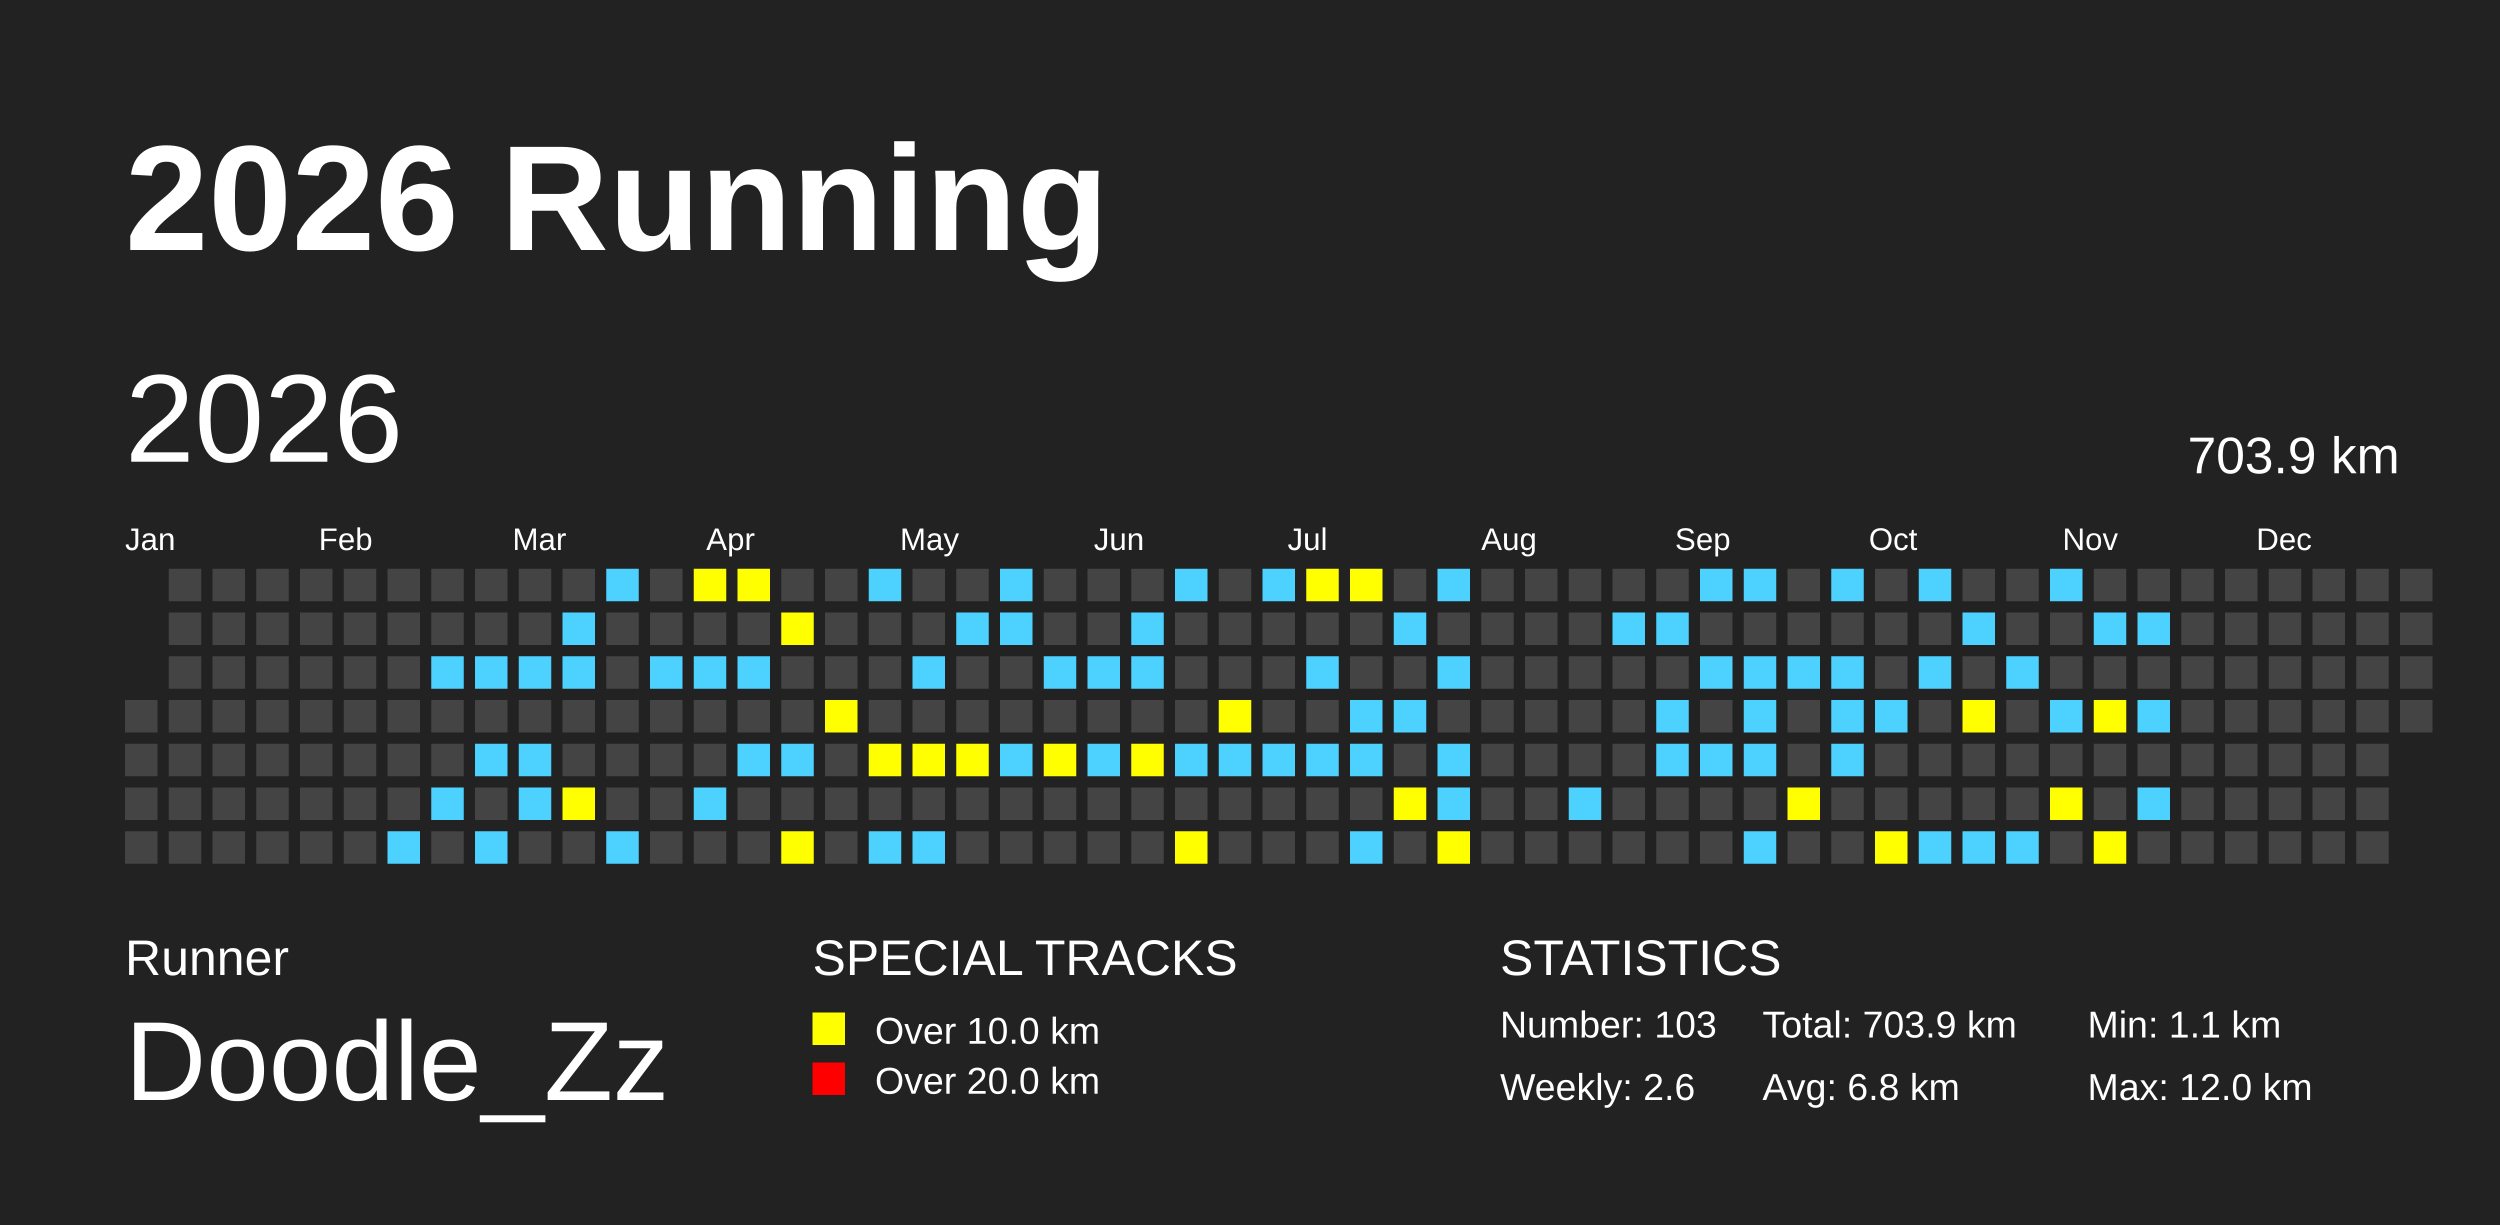
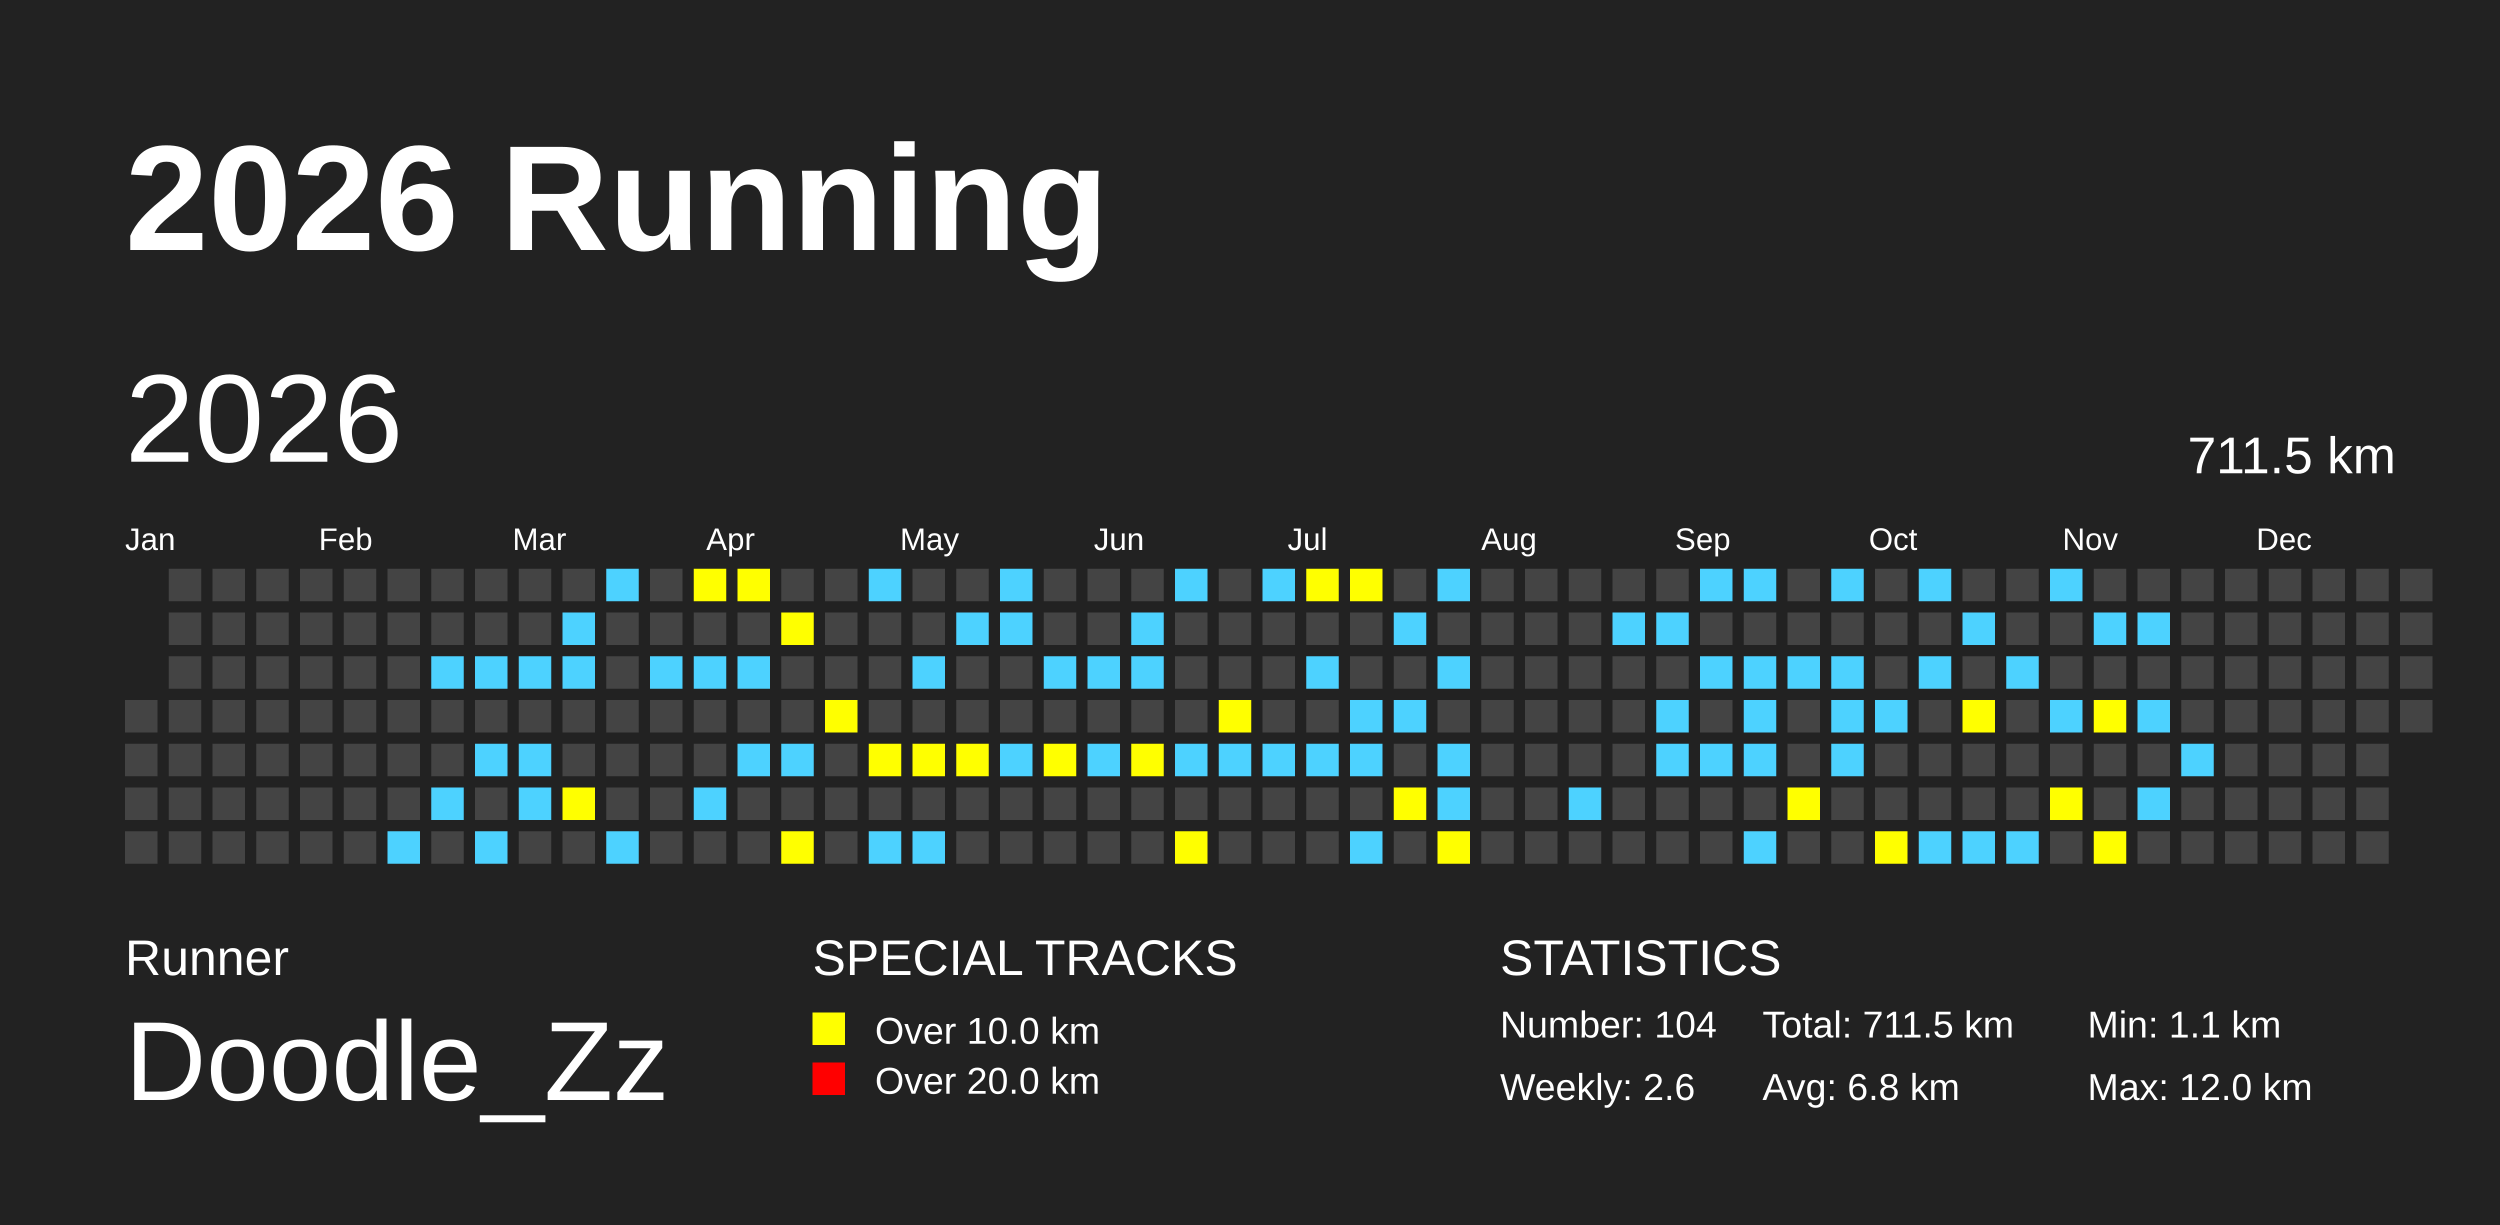
<svg xmlns="http://www.w3.org/2000/svg" baseProfile="full" height="98mm" version="1.1" viewBox="0,0,200,98" width="200mm">
  <defs>
    <pattern height="2" id="indoor-stripe" patternUnits="userSpaceOnUse" width="2">
      <line stroke="white" stroke-opacity="0.45" stroke-width="0.5" x1="0" x2="2" y1="2" y2="0" />
    </pattern>
  </defs>
  <rect fill="#222222" height="98" width="200" x="0" y="0" />
  <text fill="#FFFFFF" style="font-size:12px; font-family:Arial; font-weight:bold;" x="10" y="20">2026 Running</text>
  <text fill="#FFFFFF" style="font-size:4px; font-family:Arial" x="10" y="78">Runner</text>
  <text fill="#FFFFFF" style="font-size:9px; font-family:Arial" x="10" y="88">Doodle_Zz</text>
  <text fill="#FFFFFF" style="font-size:4px; font-family:Arial" x="65" y="78">SPECIAL TRACKS</text>
  <rect fill="yellow" height="2.6" width="2.6" x="65" y="81" />
  <text fill="#FFFFFF" style="font-size:3px; font-family:Arial" x="70" y="83.5">Over 10.0 km</text>
  <rect fill="red" height="2.6" width="2.6" x="65" y="85" />
  <text fill="#FFFFFF" style="font-size:3px; font-family:Arial" x="70" y="87.5">Over 20.0 km</text>
  <text fill="#FFFFFF" style="font-size:4px; font-family:Arial" x="120" y="78">STATISTICS</text>
-   <text fill="#FFFFFF" style="font-size:3px; font-family:Arial" x="120" y="83">Number: 103</text>
+   <text fill="#FFFFFF" style="font-size:3px; font-family:Arial" x="120" y="83">Number: 104</text>
  <text fill="#FFFFFF" style="font-size:3px; font-family:Arial" x="120" y="88">Weekly: 2.6</text>
-   <text fill="#FFFFFF" style="font-size:3px; font-family:Arial" x="141" y="83">Total: 703.9 km</text>
+   <text fill="#FFFFFF" style="font-size:3px; font-family:Arial" x="141" y="83">Total: 711.5 km</text>
  <text fill="#FFFFFF" style="font-size:3px; font-family:Arial" x="141" y="88">Avg: 6.8 km</text>
  <text fill="#FFFFFF" style="font-size:3px; font-family:Arial" x="167" y="83">Min: 1.1 km</text>
  <text fill="#FFFFFF" style="font-size:3px; font-family:Arial" x="167" y="88">Max: 12.0 km</text>
  <text dominant-baseline="hanging" fill="#FFFFFF" style="font-size:10.0px; font-family:Arial;" x="10" y="30">2026</text>
-   <text dominant-baseline="hanging" fill="#FFFFFF" style="font-size:4.125px; font-family:Arial;" x="175" y="35">703.9 km</text>
+   <text dominant-baseline="hanging" fill="#FFFFFF" style="font-size:4.125px; font-family:Arial;" x="175" y="35">711.5 km</text>
  <text fill="#FFFFFF" style="font-size:2.5px; font-family:Arial" x="10.0" y="44">Jan</text>
  <text fill="#FFFFFF" style="font-size:2.5px; font-family:Arial" x="25.5" y="44">Feb</text>
  <text fill="#FFFFFF" style="font-size:2.5px; font-family:Arial" x="41.0" y="44">Mar</text>
  <text fill="#FFFFFF" style="font-size:2.5px; font-family:Arial" x="56.5" y="44">Apr</text>
  <text fill="#FFFFFF" style="font-size:2.5px; font-family:Arial" x="72.0" y="44">May</text>
  <text fill="#FFFFFF" style="font-size:2.5px; font-family:Arial" x="87.5" y="44">Jun</text>
  <text fill="#FFFFFF" style="font-size:2.5px; font-family:Arial" x="103.0" y="44">Jul</text>
  <text fill="#FFFFFF" style="font-size:2.5px; font-family:Arial" x="118.5" y="44">Aug</text>
  <text fill="#FFFFFF" style="font-size:2.5px; font-family:Arial" x="134.0" y="44">Sep</text>
  <text fill="#FFFFFF" style="font-size:2.5px; font-family:Arial" x="149.5" y="44">Oct</text>
  <text fill="#FFFFFF" style="font-size:2.5px; font-family:Arial" x="165.0" y="44">Nov</text>
  <text fill="#FFFFFF" style="font-size:2.5px; font-family:Arial" x="180.5" y="44">Dec</text>
  <rect fill="#444444" height="2.6" width="2.6" x="10.0" y="56.0" />
  <rect fill="#444444" height="2.6" width="2.6" x="10.0" y="59.5" />
  <rect fill="#444444" height="2.6" width="2.6" x="10.0" y="63.0" />
  <rect fill="#444444" height="2.6" width="2.6" x="10.0" y="66.5" />
  <rect fill="#444444" height="2.6" width="2.6" x="13.5" y="45.5" />
  <rect fill="#444444" height="2.6" width="2.6" x="13.5" y="49.0" />
  <rect fill="#444444" height="2.6" width="2.6" x="13.5" y="52.5" />
  <rect fill="#444444" height="2.6" width="2.6" x="13.5" y="56.0" />
  <rect fill="#444444" height="2.6" width="2.6" x="13.5" y="59.5" />
  <rect fill="#444444" height="2.6" width="2.6" x="13.5" y="63.0" />
  <rect fill="#444444" height="2.6" width="2.6" x="13.5" y="66.5" />
  <rect fill="#444444" height="2.6" width="2.6" x="17.0" y="45.5" />
  <rect fill="#444444" height="2.6" width="2.6" x="17.0" y="49.0" />
  <rect fill="#444444" height="2.6" width="2.6" x="17.0" y="52.5" />
  <rect fill="#444444" height="2.6" width="2.6" x="17.0" y="56.0" />
  <rect fill="#444444" height="2.6" width="2.6" x="17.0" y="59.5" />
  <rect fill="#444444" height="2.6" width="2.6" x="17.0" y="63.0" />
  <rect fill="#444444" height="2.6" width="2.6" x="17.0" y="66.5" />
  <rect fill="#444444" height="2.6" width="2.6" x="20.5" y="45.5" />
  <rect fill="#444444" height="2.6" width="2.6" x="20.5" y="49.0" />
  <rect fill="#444444" height="2.6" width="2.6" x="20.5" y="52.5" />
  <rect fill="#444444" height="2.6" width="2.6" x="20.5" y="56.0" />
  <rect fill="#444444" height="2.6" width="2.6" x="20.5" y="59.5" />
  <rect fill="#444444" height="2.6" width="2.6" x="20.5" y="63.0" />
  <rect fill="#444444" height="2.6" width="2.6" x="20.5" y="66.5" />
  <rect fill="#444444" height="2.6" width="2.6" x="24.0" y="45.5" />
  <rect fill="#444444" height="2.6" width="2.6" x="24.0" y="49.0" />
  <rect fill="#444444" height="2.6" width="2.6" x="24.0" y="52.5" />
  <rect fill="#444444" height="2.6" width="2.6" x="24.0" y="56.0" />
  <rect fill="#444444" height="2.6" width="2.6" x="24.0" y="59.5" />
  <rect fill="#444444" height="2.6" width="2.6" x="24.0" y="63.0" />
  <rect fill="#444444" height="2.6" width="2.6" x="24.0" y="66.5" />
  <rect fill="#444444" height="2.6" width="2.6" x="27.5" y="45.5" />
  <rect fill="#444444" height="2.6" width="2.6" x="27.5" y="49.0" />
  <rect fill="#444444" height="2.6" width="2.6" x="27.5" y="52.5" />
  <rect fill="#444444" height="2.6" width="2.6" x="27.5" y="56.0" />
  <rect fill="#444444" height="2.6" width="2.6" x="27.5" y="59.5" />
  <rect fill="#444444" height="2.6" width="2.6" x="27.5" y="63.0" />
  <rect fill="#444444" height="2.6" width="2.6" x="27.5" y="66.5" />
  <rect fill="#444444" height="2.6" width="2.6" x="31.0" y="45.5" />
  <rect fill="#444444" height="2.6" width="2.6" x="31.0" y="49.0" />
  <rect fill="#444444" height="2.6" width="2.6" x="31.0" y="52.5" />
  <rect fill="#444444" height="2.6" width="2.6" x="31.0" y="56.0" />
  <rect fill="#444444" height="2.6" width="2.6" x="31.0" y="59.5" />
  <rect fill="#444444" height="2.6" width="2.6" x="31.0" y="63.0" />
  <rect fill="#4DD2FF" height="2.6" width="2.6" x="31.0" y="66.5" />
  <rect fill="#444444" height="2.6" width="2.6" x="34.5" y="45.5" />
  <rect fill="#444444" height="2.6" width="2.6" x="34.5" y="49.0" />
  <rect fill="#4DD2FF" height="2.6" width="2.6" x="34.5" y="52.5" />
  <rect fill="#444444" height="2.6" width="2.6" x="34.5" y="56.0" />
  <rect fill="#444444" height="2.6" width="2.6" x="34.5" y="59.5" />
  <rect fill="#4DD2FF" height="2.6" width="2.6" x="34.5" y="63.0" />
  <rect fill="#444444" height="2.6" width="2.6" x="34.5" y="66.5" />
  <rect fill="#444444" height="2.6" width="2.6" x="38.0" y="45.5" />
  <rect fill="#444444" height="2.6" width="2.6" x="38.0" y="49.0" />
  <rect fill="#4DD2FF" height="2.6" width="2.6" x="38.0" y="52.5" />
  <rect fill="#444444" height="2.6" width="2.6" x="38.0" y="56.0" />
  <rect fill="#4DD2FF" height="2.6" width="2.6" x="38.0" y="59.5" />
  <rect fill="#444444" height="2.6" width="2.6" x="38.0" y="63.0" />
  <rect fill="#4DD2FF" height="2.6" width="2.6" x="38.0" y="66.5" />
  <rect fill="#444444" height="2.6" width="2.6" x="41.5" y="45.5" />
  <rect fill="#444444" height="2.6" width="2.6" x="41.5" y="49.0" />
  <rect fill="#4DD2FF" height="2.6" width="2.6" x="41.5" y="52.5" />
  <rect fill="#444444" height="2.6" width="2.6" x="41.5" y="56.0" />
  <rect fill="#4DD2FF" height="2.6" width="2.6" x="41.5" y="59.5" />
  <rect fill="#4DD2FF" height="2.6" width="2.6" x="41.5" y="63.0" />
  <rect fill="#444444" height="2.6" width="2.6" x="41.5" y="66.5" />
  <rect fill="#444444" height="2.6" width="2.6" x="45.0" y="45.5" />
  <rect fill="#4DD2FF" height="2.6" width="2.6" x="45.0" y="49.0" />
  <rect fill="#4DD2FF" height="2.6" width="2.6" x="45.0" y="52.5" />
  <rect fill="#444444" height="2.6" width="2.6" x="45.0" y="56.0" />
  <rect fill="#444444" height="2.6" width="2.6" x="45.0" y="59.5" />
  <rect fill="yellow" height="2.6" width="2.6" x="45.0" y="63.0" />
  <rect fill="#444444" height="2.6" width="2.6" x="45.0" y="66.5" />
  <rect fill="#4DD2FF" height="2.6" width="2.6" x="48.5" y="45.5" />
  <rect fill="#444444" height="2.6" width="2.6" x="48.5" y="49.0" />
  <rect fill="#444444" height="2.6" width="2.6" x="48.5" y="52.5" />
  <rect fill="#444444" height="2.6" width="2.6" x="48.5" y="56.0" />
  <rect fill="#444444" height="2.6" width="2.6" x="48.5" y="59.5" />
  <rect fill="#444444" height="2.6" width="2.6" x="48.5" y="63.0" />
  <rect fill="#4DD2FF" height="2.6" width="2.6" x="48.5" y="66.5" />
  <rect fill="#444444" height="2.6" width="2.6" x="52.0" y="45.5" />
  <rect fill="#444444" height="2.6" width="2.6" x="52.0" y="49.0" />
  <rect fill="#4DD2FF" height="2.6" width="2.6" x="52.0" y="52.5" />
  <rect fill="#444444" height="2.6" width="2.6" x="52.0" y="56.0" />
  <rect fill="#444444" height="2.6" width="2.6" x="52.0" y="59.5" />
  <rect fill="#444444" height="2.6" width="2.6" x="52.0" y="63.0" />
  <rect fill="#444444" height="2.6" width="2.6" x="52.0" y="66.5" />
  <rect fill="yellow" height="2.6" width="2.6" x="55.5" y="45.5" />
  <rect fill="#444444" height="2.6" width="2.6" x="55.5" y="49.0" />
  <rect fill="#4DD2FF" height="2.6" width="2.6" x="55.5" y="52.5" />
  <rect fill="#444444" height="2.6" width="2.6" x="55.5" y="56.0" />
  <rect fill="#444444" height="2.6" width="2.6" x="55.5" y="59.5" />
  <rect fill="#4DD2FF" height="2.6" width="2.6" x="55.5" y="63.0" />
  <rect fill="#444444" height="2.6" width="2.6" x="55.5" y="66.5" />
  <rect fill="yellow" height="2.6" width="2.6" x="59.0" y="45.5" />
  <rect fill="#444444" height="2.6" width="2.6" x="59.0" y="49.0" />
  <rect fill="#4DD2FF" height="2.6" width="2.6" x="59.0" y="52.5" />
  <rect fill="#444444" height="2.6" width="2.6" x="59.0" y="56.0" />
  <rect fill="#4DD2FF" height="2.6" width="2.6" x="59.0" y="59.5" />
  <rect fill="#444444" height="2.6" width="2.6" x="59.0" y="63.0" />
  <rect fill="#444444" height="2.6" width="2.6" x="59.0" y="66.5" />
  <rect fill="#444444" height="2.6" width="2.6" x="62.5" y="45.5" />
  <rect fill="yellow" height="2.6" width="2.6" x="62.5" y="49.0" />
  <rect fill="#444444" height="2.6" width="2.6" x="62.5" y="52.5" />
  <rect fill="#444444" height="2.6" width="2.6" x="62.5" y="56.0" />
  <rect fill="#4DD2FF" height="2.6" width="2.6" x="62.5" y="59.5" />
  <rect fill="#444444" height="2.6" width="2.6" x="62.5" y="63.0" />
  <rect fill="yellow" height="2.6" width="2.6" x="62.5" y="66.5" />
  <rect fill="#444444" height="2.6" width="2.6" x="66.0" y="45.5" />
  <rect fill="#444444" height="2.6" width="2.6" x="66.0" y="49.0" />
  <rect fill="#444444" height="2.6" width="2.6" x="66.0" y="52.5" />
  <rect fill="yellow" height="2.6" width="2.6" x="66.0" y="56.0" />
  <rect fill="#444444" height="2.6" width="2.6" x="66.0" y="59.5" />
  <rect fill="#444444" height="2.6" width="2.6" x="66.0" y="63.0" />
  <rect fill="#444444" height="2.6" width="2.6" x="66.0" y="66.5" />
  <rect fill="#4DD2FF" height="2.6" width="2.6" x="69.5" y="45.5" />
  <rect fill="#444444" height="2.6" width="2.6" x="69.5" y="49.0" />
  <rect fill="#444444" height="2.6" width="2.6" x="69.5" y="52.5" />
  <rect fill="#444444" height="2.6" width="2.6" x="69.5" y="56.0" />
  <rect fill="yellow" height="2.6" width="2.6" x="69.5" y="59.5" />
  <rect fill="#444444" height="2.6" width="2.6" x="69.5" y="63.0" />
  <rect fill="#4DD2FF" height="2.6" width="2.6" x="69.5" y="66.5" />
  <rect fill="#444444" height="2.6" width="2.6" x="73.0" y="45.5" />
  <rect fill="#444444" height="2.6" width="2.6" x="73.0" y="49.0" />
  <rect fill="#4DD2FF" height="2.6" width="2.6" x="73.0" y="52.5" />
  <rect fill="#444444" height="2.6" width="2.6" x="73.0" y="56.0" />
  <rect fill="yellow" height="2.6" width="2.6" x="73.0" y="59.5" />
  <rect fill="#444444" height="2.6" width="2.6" x="73.0" y="63.0" />
  <rect fill="#4DD2FF" height="2.6" width="2.6" x="73.0" y="66.5" />
  <rect fill="#444444" height="2.6" width="2.6" x="76.5" y="45.5" />
  <rect fill="#4DD2FF" height="2.6" width="2.6" x="76.5" y="49.0" />
  <rect fill="#444444" height="2.6" width="2.6" x="76.5" y="52.5" />
  <rect fill="#444444" height="2.6" width="2.6" x="76.5" y="56.0" />
  <rect fill="yellow" height="2.6" width="2.6" x="76.5" y="59.5" />
  <rect fill="#444444" height="2.6" width="2.6" x="76.5" y="63.0" />
  <rect fill="#444444" height="2.6" width="2.6" x="76.5" y="66.5" />
  <rect fill="#4DD2FF" height="2.6" width="2.6" x="80.0" y="45.5" />
  <rect fill="#4DD2FF" height="2.6" width="2.6" x="80.0" y="49.0" />
  <rect fill="#444444" height="2.6" width="2.6" x="80.0" y="52.5" />
  <rect fill="#444444" height="2.6" width="2.6" x="80.0" y="56.0" />
  <rect fill="#4DD2FF" height="2.6" width="2.6" x="80.0" y="59.5" />
  <rect fill="#444444" height="2.6" width="2.6" x="80.0" y="63.0" />
  <rect fill="#444444" height="2.6" width="2.6" x="80.0" y="66.5" />
  <rect fill="#444444" height="2.6" width="2.6" x="83.5" y="45.5" />
  <rect fill="#444444" height="2.6" width="2.6" x="83.5" y="49.0" />
  <rect fill="#4DD2FF" height="2.6" width="2.6" x="83.5" y="52.5" />
  <rect fill="#444444" height="2.6" width="2.6" x="83.5" y="56.0" />
  <rect fill="yellow" height="2.6" width="2.6" x="83.5" y="59.5" />
  <rect fill="#444444" height="2.6" width="2.6" x="83.5" y="63.0" />
  <rect fill="#444444" height="2.6" width="2.6" x="83.5" y="66.5" />
  <rect fill="#444444" height="2.6" width="2.6" x="87.0" y="45.5" />
  <rect fill="#444444" height="2.6" width="2.6" x="87.0" y="49.0" />
  <rect fill="#4DD2FF" height="2.6" width="2.6" x="87.0" y="52.5" />
  <rect fill="#444444" height="2.6" width="2.6" x="87.0" y="56.0" />
  <rect fill="#4DD2FF" height="2.6" width="2.6" x="87.0" y="59.5" />
  <rect fill="#444444" height="2.6" width="2.6" x="87.0" y="63.0" />
  <rect fill="#444444" height="2.6" width="2.6" x="87.0" y="66.5" />
  <rect fill="#444444" height="2.6" width="2.6" x="90.5" y="45.5" />
  <rect fill="#4DD2FF" height="2.6" width="2.6" x="90.5" y="49.0" />
  <rect fill="#4DD2FF" height="2.6" width="2.6" x="90.5" y="52.5" />
  <rect fill="#444444" height="2.6" width="2.6" x="90.5" y="56.0" />
  <rect fill="yellow" height="2.6" width="2.6" x="90.5" y="59.5" />
  <rect fill="#444444" height="2.6" width="2.6" x="90.5" y="63.0" />
  <rect fill="#444444" height="2.6" width="2.6" x="90.5" y="66.5" />
  <rect fill="#4DD2FF" height="2.6" width="2.6" x="94.0" y="45.5" />
  <rect fill="#444444" height="2.6" width="2.6" x="94.0" y="49.0" />
  <rect fill="#444444" height="2.6" width="2.6" x="94.0" y="52.5" />
  <rect fill="#444444" height="2.6" width="2.6" x="94.0" y="56.0" />
  <rect fill="#4DD2FF" height="2.6" width="2.6" x="94.0" y="59.5" />
  <rect fill="#444444" height="2.6" width="2.6" x="94.0" y="63.0" />
  <rect fill="yellow" height="2.6" width="2.6" x="94.0" y="66.5" />
  <rect fill="#444444" height="2.6" width="2.6" x="97.5" y="45.5" />
  <rect fill="#444444" height="2.6" width="2.6" x="97.5" y="49.0" />
  <rect fill="#444444" height="2.6" width="2.6" x="97.5" y="52.5" />
  <rect fill="yellow" height="2.6" width="2.6" x="97.5" y="56.0" />
  <rect fill="#4DD2FF" height="2.6" width="2.6" x="97.5" y="59.5" />
  <rect fill="#444444" height="2.6" width="2.6" x="97.5" y="63.0" />
  <rect fill="#444444" height="2.6" width="2.6" x="97.5" y="66.5" />
  <rect fill="#4DD2FF" height="2.6" width="2.6" x="101.0" y="45.5" />
  <rect fill="#444444" height="2.6" width="2.6" x="101.0" y="49.0" />
  <rect fill="#444444" height="2.6" width="2.6" x="101.0" y="52.5" />
  <rect fill="#444444" height="2.6" width="2.6" x="101.0" y="56.0" />
  <rect fill="#4DD2FF" height="2.6" width="2.6" x="101.0" y="59.5" />
  <rect fill="#444444" height="2.6" width="2.6" x="101.0" y="63.0" />
  <rect fill="#444444" height="2.6" width="2.6" x="101.0" y="66.5" />
  <rect fill="yellow" height="2.6" width="2.6" x="104.5" y="45.5" />
  <rect fill="#444444" height="2.6" width="2.6" x="104.5" y="49.0" />
  <rect fill="#4DD2FF" height="2.6" width="2.6" x="104.5" y="52.5" />
  <rect fill="#444444" height="2.6" width="2.6" x="104.5" y="56.0" />
  <rect fill="#4DD2FF" height="2.6" width="2.6" x="104.5" y="59.5" />
  <rect fill="#444444" height="2.6" width="2.6" x="104.5" y="63.0" />
  <rect fill="#444444" height="2.6" width="2.6" x="104.5" y="66.5" />
  <rect fill="yellow" height="2.6" width="2.6" x="108.0" y="45.5" />
  <rect fill="#444444" height="2.6" width="2.6" x="108.0" y="49.0" />
  <rect fill="#444444" height="2.6" width="2.6" x="108.0" y="52.5" />
  <rect fill="#4DD2FF" height="2.6" width="2.6" x="108.0" y="56.0" />
  <rect fill="#4DD2FF" height="2.6" width="2.6" x="108.0" y="59.5" />
  <rect fill="#444444" height="2.6" width="2.6" x="108.0" y="63.0" />
  <rect fill="#4DD2FF" height="2.6" width="2.6" x="108.0" y="66.5" />
  <rect fill="#444444" height="2.6" width="2.6" x="111.5" y="45.5" />
  <rect fill="#4DD2FF" height="2.6" width="2.6" x="111.5" y="49.0" />
  <rect fill="#444444" height="2.6" width="2.6" x="111.5" y="52.5" />
  <rect fill="#4DD2FF" height="2.6" width="2.6" x="111.5" y="56.0" />
  <rect fill="#444444" height="2.6" width="2.6" x="111.5" y="59.5" />
  <rect fill="yellow" height="2.6" width="2.6" x="111.5" y="63.0" />
  <rect fill="#444444" height="2.6" width="2.6" x="111.5" y="66.5" />
  <rect fill="#4DD2FF" height="2.6" width="2.6" x="115.0" y="45.5" />
  <rect fill="#444444" height="2.6" width="2.6" x="115.0" y="49.0" />
  <rect fill="#4DD2FF" height="2.6" width="2.6" x="115.0" y="52.5" />
  <rect fill="#444444" height="2.6" width="2.6" x="115.0" y="56.0" />
  <rect fill="#4DD2FF" height="2.6" width="2.6" x="115.0" y="59.5" />
  <rect fill="#4DD2FF" height="2.6" width="2.6" x="115.0" y="63.0" />
  <rect fill="yellow" height="2.6" width="2.6" x="115.0" y="66.5" />
  <rect fill="#444444" height="2.6" width="2.6" x="118.5" y="45.5" />
  <rect fill="#444444" height="2.6" width="2.6" x="118.5" y="49.0" />
  <rect fill="#444444" height="2.6" width="2.6" x="118.5" y="52.5" />
  <rect fill="#444444" height="2.6" width="2.6" x="118.5" y="56.0" />
  <rect fill="#444444" height="2.6" width="2.6" x="118.5" y="59.5" />
  <rect fill="#444444" height="2.6" width="2.6" x="118.5" y="63.0" />
  <rect fill="#444444" height="2.6" width="2.6" x="118.5" y="66.5" />
  <rect fill="#444444" height="2.6" width="2.6" x="122.0" y="45.5" />
  <rect fill="#444444" height="2.6" width="2.6" x="122.0" y="49.0" />
  <rect fill="#444444" height="2.6" width="2.6" x="122.0" y="52.5" />
  <rect fill="#444444" height="2.6" width="2.6" x="122.0" y="56.0" />
  <rect fill="#444444" height="2.6" width="2.6" x="122.0" y="59.5" />
  <rect fill="#444444" height="2.6" width="2.6" x="122.0" y="63.0" />
  <rect fill="#444444" height="2.6" width="2.6" x="122.0" y="66.5" />
  <rect fill="#444444" height="2.6" width="2.6" x="125.5" y="45.5" />
  <rect fill="#444444" height="2.6" width="2.6" x="125.5" y="49.0" />
  <rect fill="#444444" height="2.6" width="2.6" x="125.5" y="52.5" />
  <rect fill="#444444" height="2.6" width="2.6" x="125.5" y="56.0" />
  <rect fill="#444444" height="2.6" width="2.6" x="125.5" y="59.5" />
  <rect fill="#4DD2FF" height="2.6" width="2.6" x="125.5" y="63.0" />
  <rect fill="#444444" height="2.6" width="2.6" x="125.5" y="66.5" />
  <rect fill="#444444" height="2.6" width="2.6" x="129.0" y="45.5" />
  <rect fill="#4DD2FF" height="2.6" width="2.6" x="129.0" y="49.0" />
  <rect fill="#444444" height="2.6" width="2.6" x="129.0" y="52.5" />
  <rect fill="#444444" height="2.6" width="2.6" x="129.0" y="56.0" />
  <rect fill="#444444" height="2.6" width="2.6" x="129.0" y="59.5" />
  <rect fill="#444444" height="2.6" width="2.6" x="129.0" y="63.0" />
  <rect fill="#444444" height="2.6" width="2.6" x="129.0" y="66.5" />
  <rect fill="#444444" height="2.6" width="2.6" x="132.5" y="45.5" />
  <rect fill="#4DD2FF" height="2.6" width="2.6" x="132.5" y="49.0" />
  <rect fill="#444444" height="2.6" width="2.6" x="132.5" y="52.5" />
  <rect fill="#4DD2FF" height="2.6" width="2.6" x="132.5" y="56.0" />
  <rect fill="#4DD2FF" height="2.6" width="2.6" x="132.5" y="59.5" />
  <rect fill="#444444" height="2.6" width="2.6" x="132.5" y="63.0" />
  <rect fill="#444444" height="2.6" width="2.6" x="132.5" y="66.5" />
  <rect fill="#4DD2FF" height="2.6" width="2.6" x="136.0" y="45.5" />
  <rect fill="#444444" height="2.6" width="2.6" x="136.0" y="49.0" />
  <rect fill="#4DD2FF" height="2.6" width="2.6" x="136.0" y="52.5" />
  <rect fill="#444444" height="2.6" width="2.6" x="136.0" y="56.0" />
  <rect fill="#4DD2FF" height="2.6" width="2.6" x="136.0" y="59.5" />
  <rect fill="#444444" height="2.6" width="2.6" x="136.0" y="63.0" />
  <rect fill="#444444" height="2.6" width="2.6" x="136.0" y="66.5" />
  <rect fill="#4DD2FF" height="2.6" width="2.6" x="139.5" y="45.5" />
  <rect fill="#444444" height="2.6" width="2.6" x="139.5" y="49.0" />
  <rect fill="#4DD2FF" height="2.6" width="2.6" x="139.5" y="52.5" />
  <rect fill="#4DD2FF" height="2.6" width="2.6" x="139.5" y="56.0" />
  <rect fill="#4DD2FF" height="2.6" width="2.6" x="139.5" y="59.5" />
  <rect fill="#444444" height="2.6" width="2.6" x="139.5" y="63.0" />
  <rect fill="#4DD2FF" height="2.6" width="2.6" x="139.5" y="66.5" />
  <rect fill="#444444" height="2.6" width="2.6" x="143.0" y="45.5" />
  <rect fill="#444444" height="2.6" width="2.6" x="143.0" y="49.0" />
  <rect fill="#4DD2FF" height="2.6" width="2.6" x="143.0" y="52.5" />
  <rect fill="#444444" height="2.6" width="2.6" x="143.0" y="56.0" />
  <rect fill="#444444" height="2.6" width="2.6" x="143.0" y="59.5" />
  <rect fill="yellow" height="2.6" width="2.6" x="143.0" y="63.0" />
  <rect fill="#444444" height="2.6" width="2.6" x="143.0" y="66.5" />
  <rect fill="#4DD2FF" height="2.6" width="2.6" x="146.5" y="45.5" />
  <rect fill="#444444" height="2.6" width="2.6" x="146.5" y="49.0" />
  <rect fill="#4DD2FF" height="2.6" width="2.6" x="146.5" y="52.5" />
  <rect fill="#4DD2FF" height="2.6" width="2.6" x="146.5" y="56.0" />
  <rect fill="#4DD2FF" height="2.6" width="2.6" x="146.5" y="59.5" />
  <rect fill="#444444" height="2.6" width="2.6" x="146.5" y="63.0" />
  <rect fill="#444444" height="2.6" width="2.6" x="146.5" y="66.5" />
  <rect fill="#444444" height="2.6" width="2.6" x="150.0" y="45.5" />
  <rect fill="#444444" height="2.6" width="2.6" x="150.0" y="49.0" />
  <rect fill="#444444" height="2.6" width="2.6" x="150.0" y="52.5" />
  <rect fill="#4DD2FF" height="2.6" width="2.6" x="150.0" y="56.0" />
  <rect fill="#444444" height="2.6" width="2.6" x="150.0" y="59.5" />
  <rect fill="#444444" height="2.6" width="2.6" x="150.0" y="63.0" />
  <rect fill="yellow" height="2.6" width="2.6" x="150.0" y="66.5" />
  <rect fill="#4DD2FF" height="2.6" width="2.6" x="153.5" y="45.5" />
  <rect fill="#444444" height="2.6" width="2.6" x="153.5" y="49.0" />
  <rect fill="#4DD2FF" height="2.6" width="2.6" x="153.5" y="52.5" />
  <rect fill="#444444" height="2.6" width="2.6" x="153.5" y="56.0" />
  <rect fill="#444444" height="2.6" width="2.6" x="153.5" y="59.5" />
  <rect fill="#444444" height="2.6" width="2.6" x="153.5" y="63.0" />
  <rect fill="#4DD2FF" height="2.6" width="2.6" x="153.5" y="66.5" />
  <rect fill="#444444" height="2.6" width="2.6" x="157.0" y="45.5" />
  <rect fill="#4DD2FF" height="2.6" width="2.6" x="157.0" y="49.0" />
  <rect fill="#444444" height="2.6" width="2.6" x="157.0" y="52.5" />
  <rect fill="yellow" height="2.6" width="2.6" x="157.0" y="56.0" />
  <rect fill="#444444" height="2.6" width="2.6" x="157.0" y="59.5" />
  <rect fill="#444444" height="2.6" width="2.6" x="157.0" y="63.0" />
  <rect fill="#4DD2FF" height="2.6" width="2.6" x="157.0" y="66.5" />
  <rect fill="#444444" height="2.6" width="2.6" x="160.5" y="45.5" />
  <rect fill="#444444" height="2.6" width="2.6" x="160.5" y="49.0" />
  <rect fill="#4DD2FF" height="2.6" width="2.6" x="160.5" y="52.5" />
  <rect fill="#444444" height="2.6" width="2.6" x="160.5" y="56.0" />
  <rect fill="#444444" height="2.6" width="2.6" x="160.5" y="59.5" />
  <rect fill="#444444" height="2.6" width="2.6" x="160.5" y="63.0" />
  <rect fill="#4DD2FF" height="2.6" width="2.6" x="160.5" y="66.5" />
  <rect fill="#4DD2FF" height="2.6" width="2.6" x="164.0" y="45.5" />
  <rect fill="#444444" height="2.6" width="2.6" x="164.0" y="49.0" />
  <rect fill="#444444" height="2.6" width="2.6" x="164.0" y="52.5" />
  <rect fill="#4DD2FF" height="2.6" width="2.6" x="164.0" y="56.0" />
  <rect fill="#444444" height="2.6" width="2.6" x="164.0" y="59.5" />
  <rect fill="yellow" height="2.6" width="2.6" x="164.0" y="63.0" />
  <rect fill="#444444" height="2.6" width="2.6" x="164.0" y="66.5" />
  <rect fill="#444444" height="2.6" width="2.6" x="167.5" y="45.5" />
  <rect fill="#4DD2FF" height="2.6" width="2.6" x="167.5" y="49.0" />
  <rect fill="#444444" height="2.6" width="2.6" x="167.5" y="52.5" />
  <rect fill="yellow" height="2.6" width="2.6" x="167.5" y="56.0" />
  <rect fill="#444444" height="2.6" width="2.6" x="167.5" y="59.5" />
  <rect fill="#444444" height="2.6" width="2.6" x="167.5" y="63.0" />
  <rect fill="yellow" height="2.6" width="2.6" x="167.5" y="66.5" />
  <rect fill="#444444" height="2.6" width="2.6" x="171.0" y="45.5" />
  <rect fill="#4DD2FF" height="2.6" width="2.6" x="171.0" y="49.0" />
  <rect fill="#444444" height="2.6" width="2.6" x="171.0" y="52.5" />
  <rect fill="#4DD2FF" height="2.6" width="2.6" x="171.0" y="56.0" />
  <rect fill="#444444" height="2.6" width="2.6" x="171.0" y="59.5" />
  <rect fill="#4DD2FF" height="2.6" width="2.6" x="171.0" y="63.0" />
  <rect fill="#444444" height="2.6" width="2.6" x="171.0" y="66.5" />
  <rect fill="#444444" height="2.6" width="2.6" x="174.5" y="45.5" />
  <rect fill="#444444" height="2.6" width="2.6" x="174.5" y="49.0" />
  <rect fill="#444444" height="2.6" width="2.6" x="174.5" y="52.5" />
  <rect fill="#444444" height="2.6" width="2.6" x="174.5" y="56.0" />
-   <rect fill="#444444" height="2.6" width="2.6" x="174.5" y="59.5" />
+   <rect fill="#4DD2FF" height="2.6" width="2.6" x="174.5" y="59.5" />
  <rect fill="#444444" height="2.6" width="2.6" x="174.5" y="63.0" />
  <rect fill="#444444" height="2.6" width="2.6" x="174.5" y="66.5" />
  <rect fill="#444444" height="2.6" width="2.6" x="178.0" y="45.5" />
  <rect fill="#444444" height="2.6" width="2.6" x="178.0" y="49.0" />
  <rect fill="#444444" height="2.6" width="2.6" x="178.0" y="52.5" />
  <rect fill="#444444" height="2.6" width="2.6" x="178.0" y="56.0" />
  <rect fill="#444444" height="2.6" width="2.6" x="178.0" y="59.5" />
  <rect fill="#444444" height="2.6" width="2.6" x="178.0" y="63.0" />
  <rect fill="#444444" height="2.6" width="2.6" x="178.0" y="66.5" />
  <rect fill="#444444" height="2.6" width="2.6" x="181.5" y="45.5" />
  <rect fill="#444444" height="2.6" width="2.6" x="181.5" y="49.0" />
  <rect fill="#444444" height="2.6" width="2.6" x="181.5" y="52.5" />
  <rect fill="#444444" height="2.6" width="2.6" x="181.5" y="56.0" />
  <rect fill="#444444" height="2.6" width="2.6" x="181.5" y="59.5" />
  <rect fill="#444444" height="2.6" width="2.6" x="181.5" y="63.0" />
  <rect fill="#444444" height="2.6" width="2.6" x="181.5" y="66.5" />
  <rect fill="#444444" height="2.6" width="2.6" x="185.0" y="45.5" />
  <rect fill="#444444" height="2.6" width="2.6" x="185.0" y="49.0" />
  <rect fill="#444444" height="2.6" width="2.6" x="185.0" y="52.5" />
  <rect fill="#444444" height="2.6" width="2.6" x="185.0" y="56.0" />
  <rect fill="#444444" height="2.6" width="2.6" x="185.0" y="59.5" />
  <rect fill="#444444" height="2.6" width="2.6" x="185.0" y="63.0" />
  <rect fill="#444444" height="2.6" width="2.6" x="185.0" y="66.5" />
  <rect fill="#444444" height="2.6" width="2.6" x="188.5" y="45.5" />
  <rect fill="#444444" height="2.6" width="2.6" x="188.5" y="49.0" />
  <rect fill="#444444" height="2.6" width="2.6" x="188.5" y="52.5" />
  <rect fill="#444444" height="2.6" width="2.6" x="188.5" y="56.0" />
  <rect fill="#444444" height="2.6" width="2.6" x="188.5" y="59.5" />
  <rect fill="#444444" height="2.6" width="2.6" x="188.5" y="63.0" />
  <rect fill="#444444" height="2.6" width="2.6" x="188.5" y="66.5" />
  <rect fill="#444444" height="2.6" width="2.6" x="192.0" y="45.5" />
  <rect fill="#444444" height="2.6" width="2.6" x="192.0" y="49.0" />
  <rect fill="#444444" height="2.6" width="2.6" x="192.0" y="52.5" />
  <rect fill="#444444" height="2.6" width="2.6" x="192.0" y="56.0" />
</svg>
